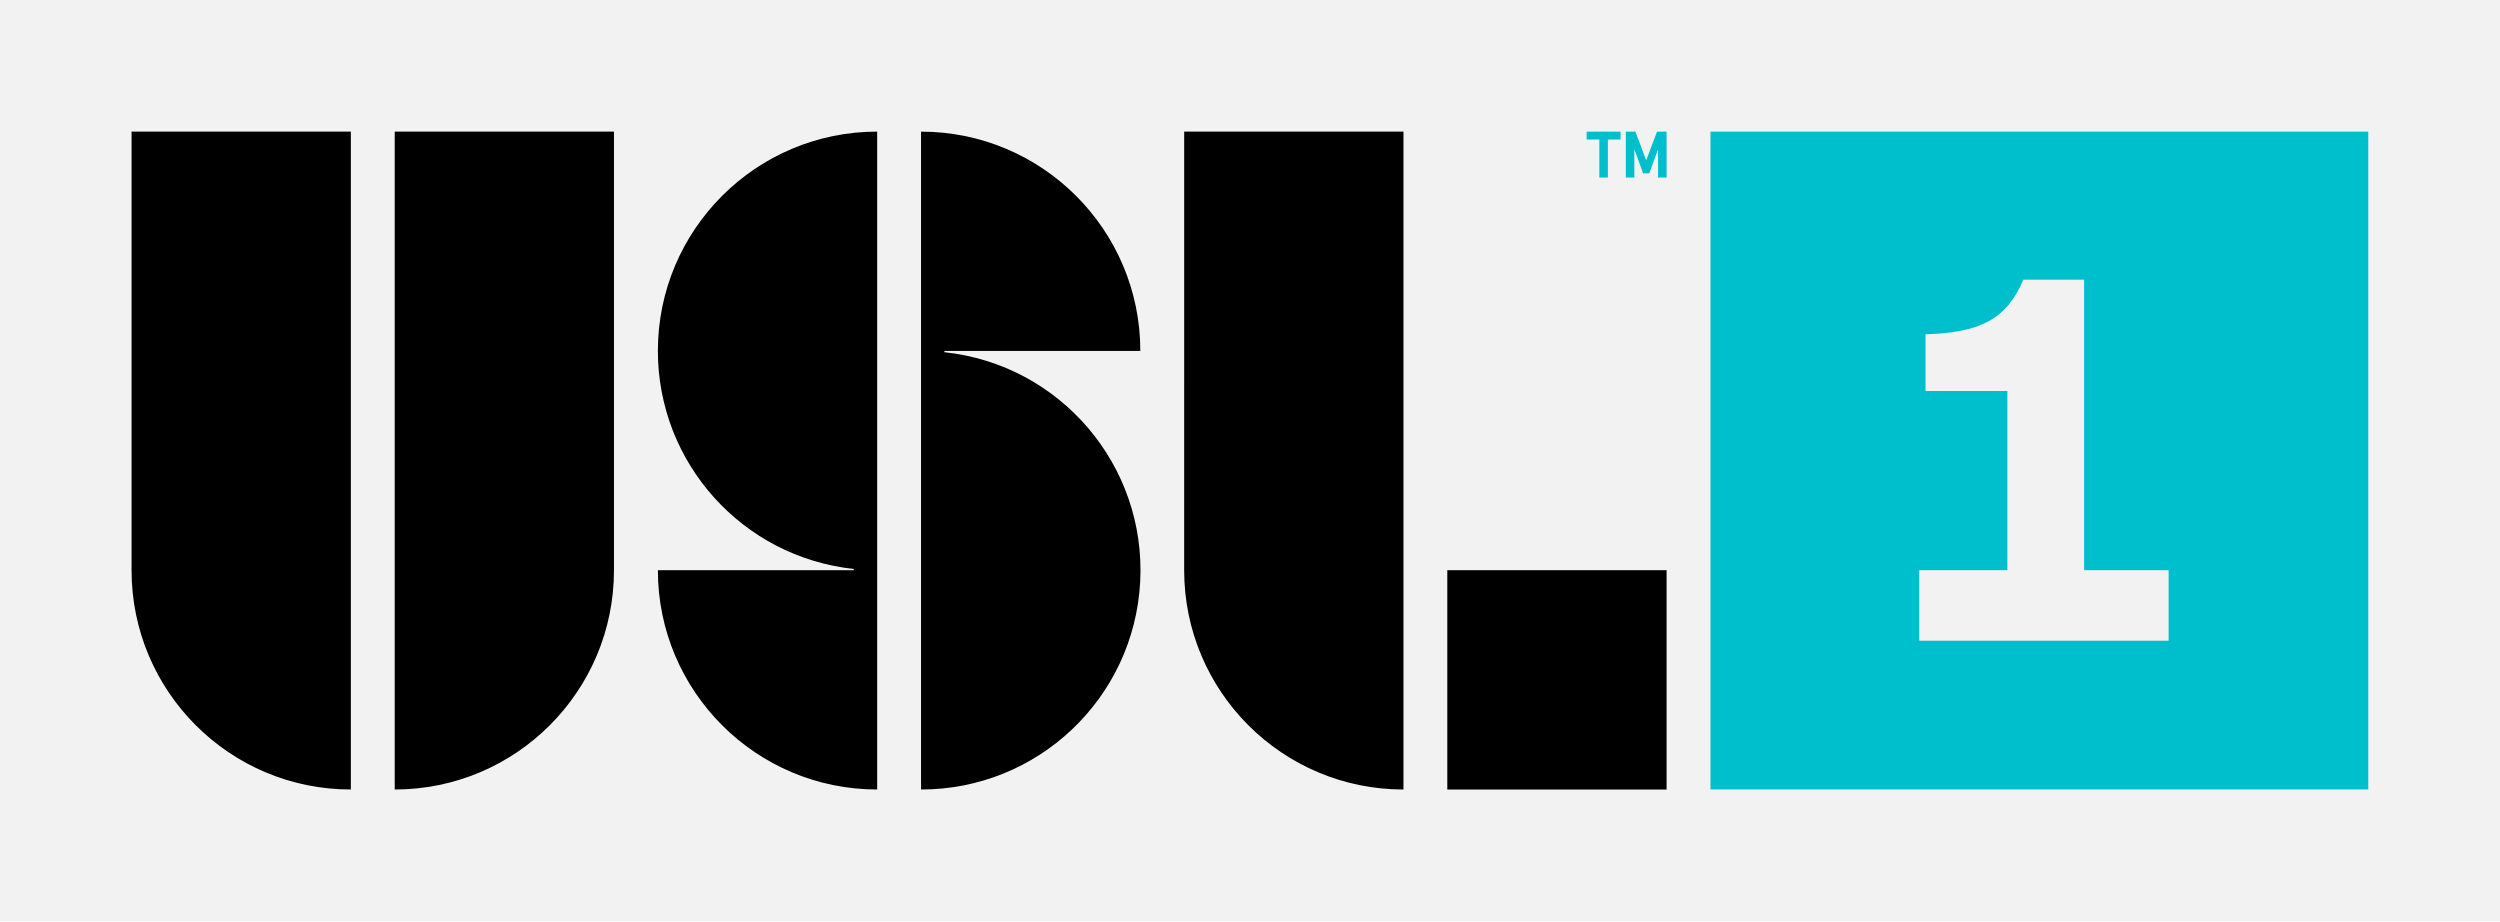
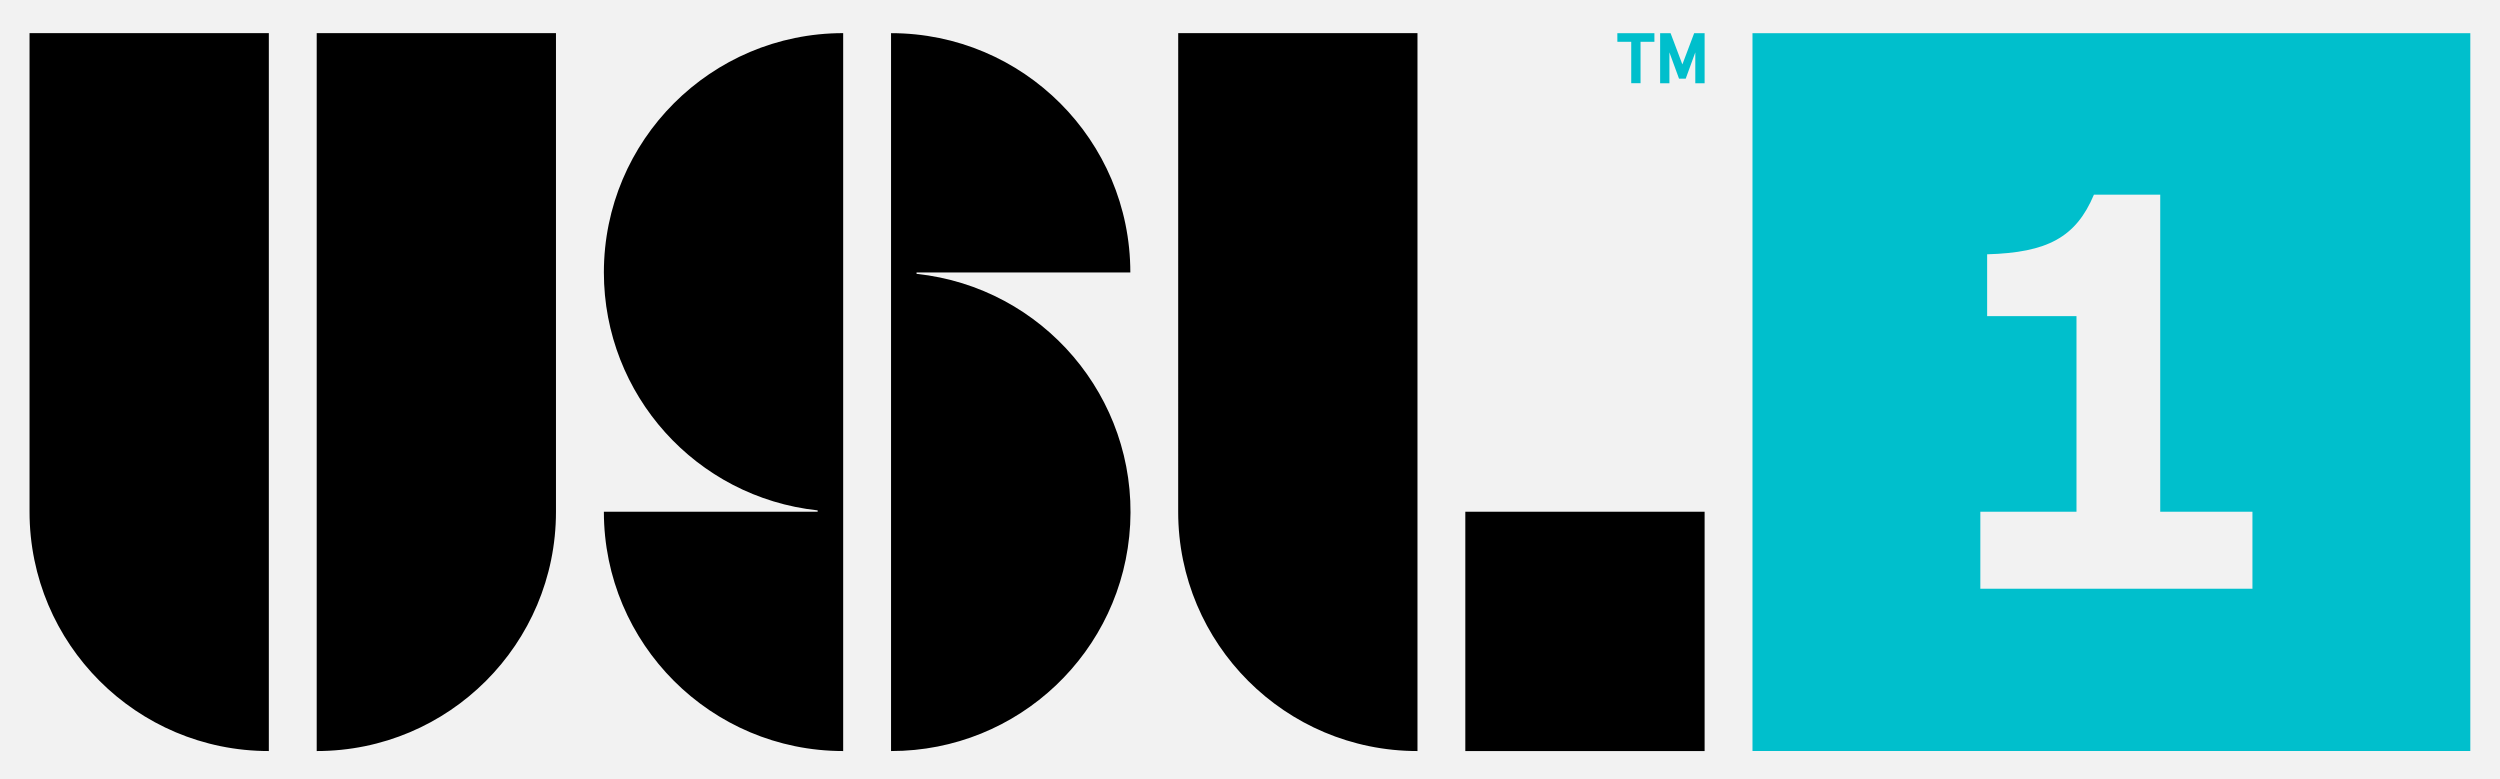
- <svg xmlns="http://www.w3.org/2000/svg" viewBox="0 0 93.46 34.44">
+ <svg xmlns="http://www.w3.org/2000/svg" viewBox="3.906 3.785 85.647 26.687">
  <path d="M0 0h93.459v34.437H0z" style="fill:#f2f2f2" data-source="https://football-logos.cc" />
  <path d="M54.106 29.515h8.198v-8.198h-8.198Zm-9.837-8.198a8.197 8.197 0 0 0 8.198 8.198V4.92H44.27Zm-29.513 8.198a8.197 8.197 0 0 0 8.197-8.198V4.921h-8.197Zm-9.838-8.198a8.197 8.197 0 0 0 8.198 8.198V4.92H4.918ZM42.63 13.12a8.2 8.2 0 0 0-8.198-8.199v24.594a8.197 8.197 0 0 0 .874-16.348v-.047Zm-18.036 0a8.2 8.2 0 0 0 7.324 8.15v.047h-7.324a8.2 8.2 0 0 0 8.198 8.198V4.92a8.2 8.2 0 0 0-8.198 8.2" />
  <path d="M63.944 4.922h24.592v24.592H63.944zM61.946 4.922l-.404 1.07-.404-1.07h-.358v1.715h.318V5.579l.329.9h.23l.328-.9v1.058h.319V4.922Zm-2.631.294h.475v1.42h.319v-1.42h.475v-.294h-1.27Z" style="fill:#00bfcc" data-source="https://football-logos.cc" />
  <path d="M75.044 21.316v-6.7h-3.061v-2.119c2.06-.058 3.042-.578 3.658-2.042h2.272v10.861h3.159v2.638H71.75v-2.638Z" style="fill:#f2f2f2" data-source="https://football-logos.cc" />
</svg>
